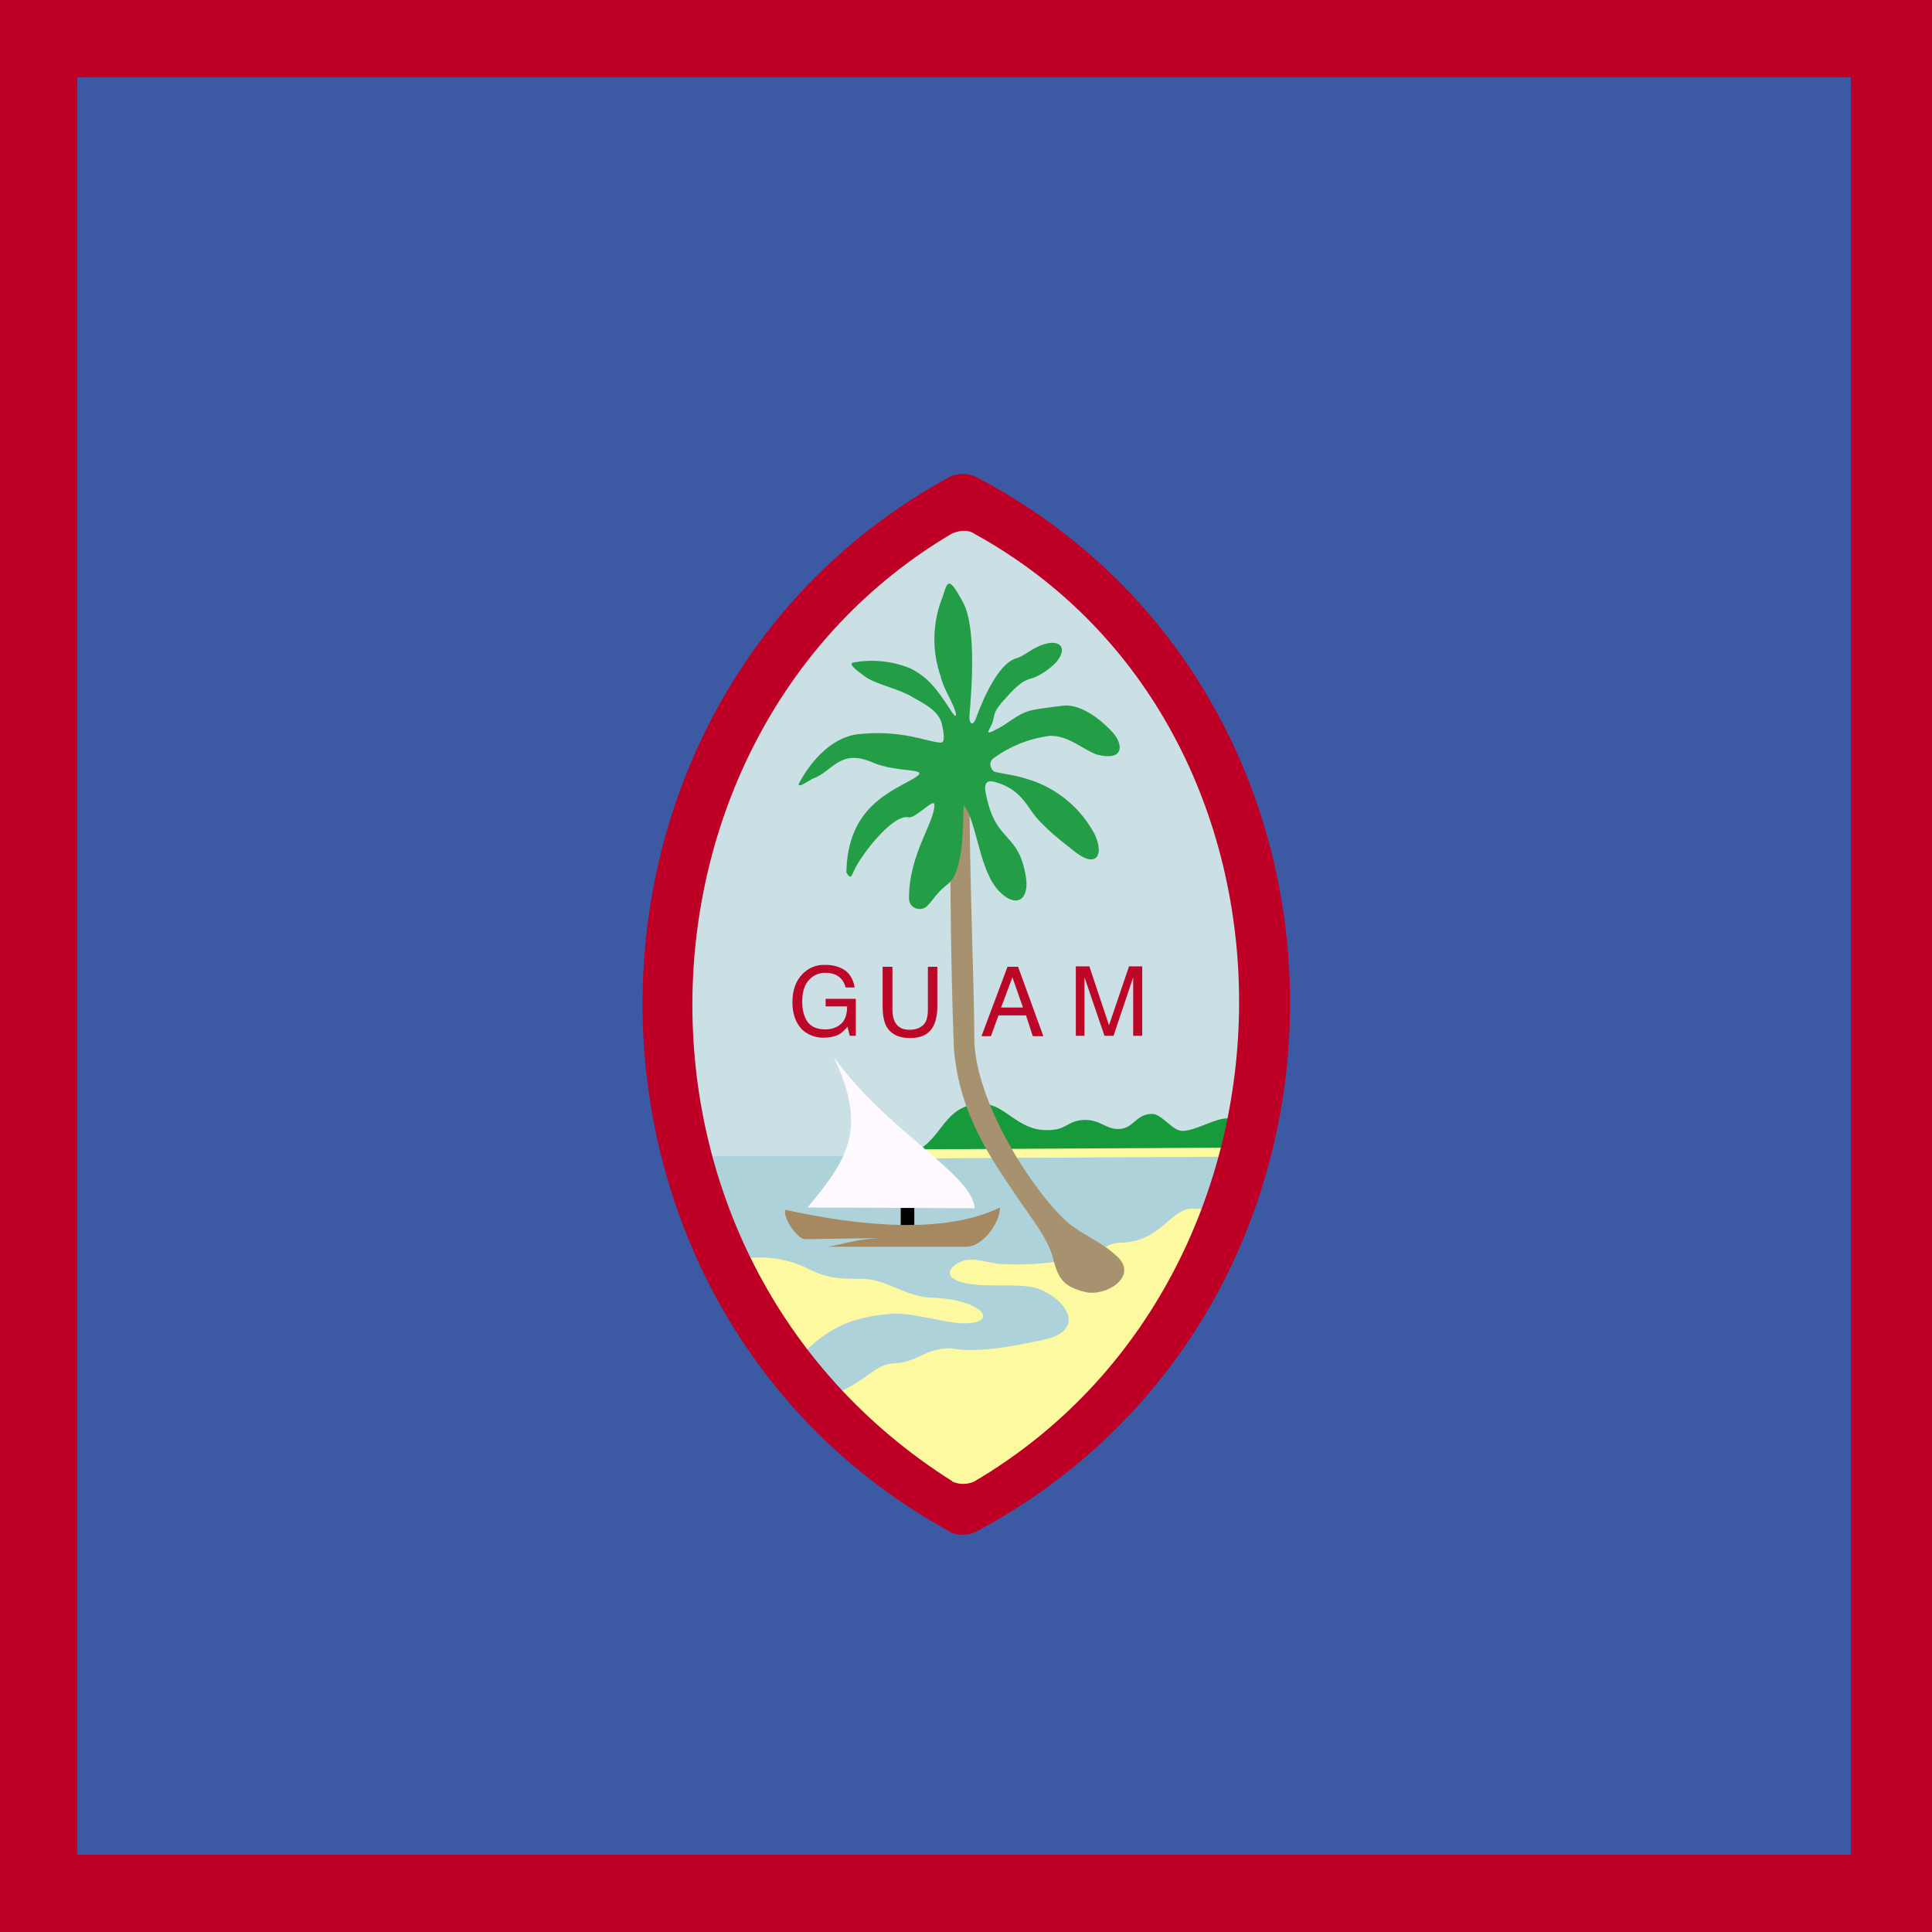
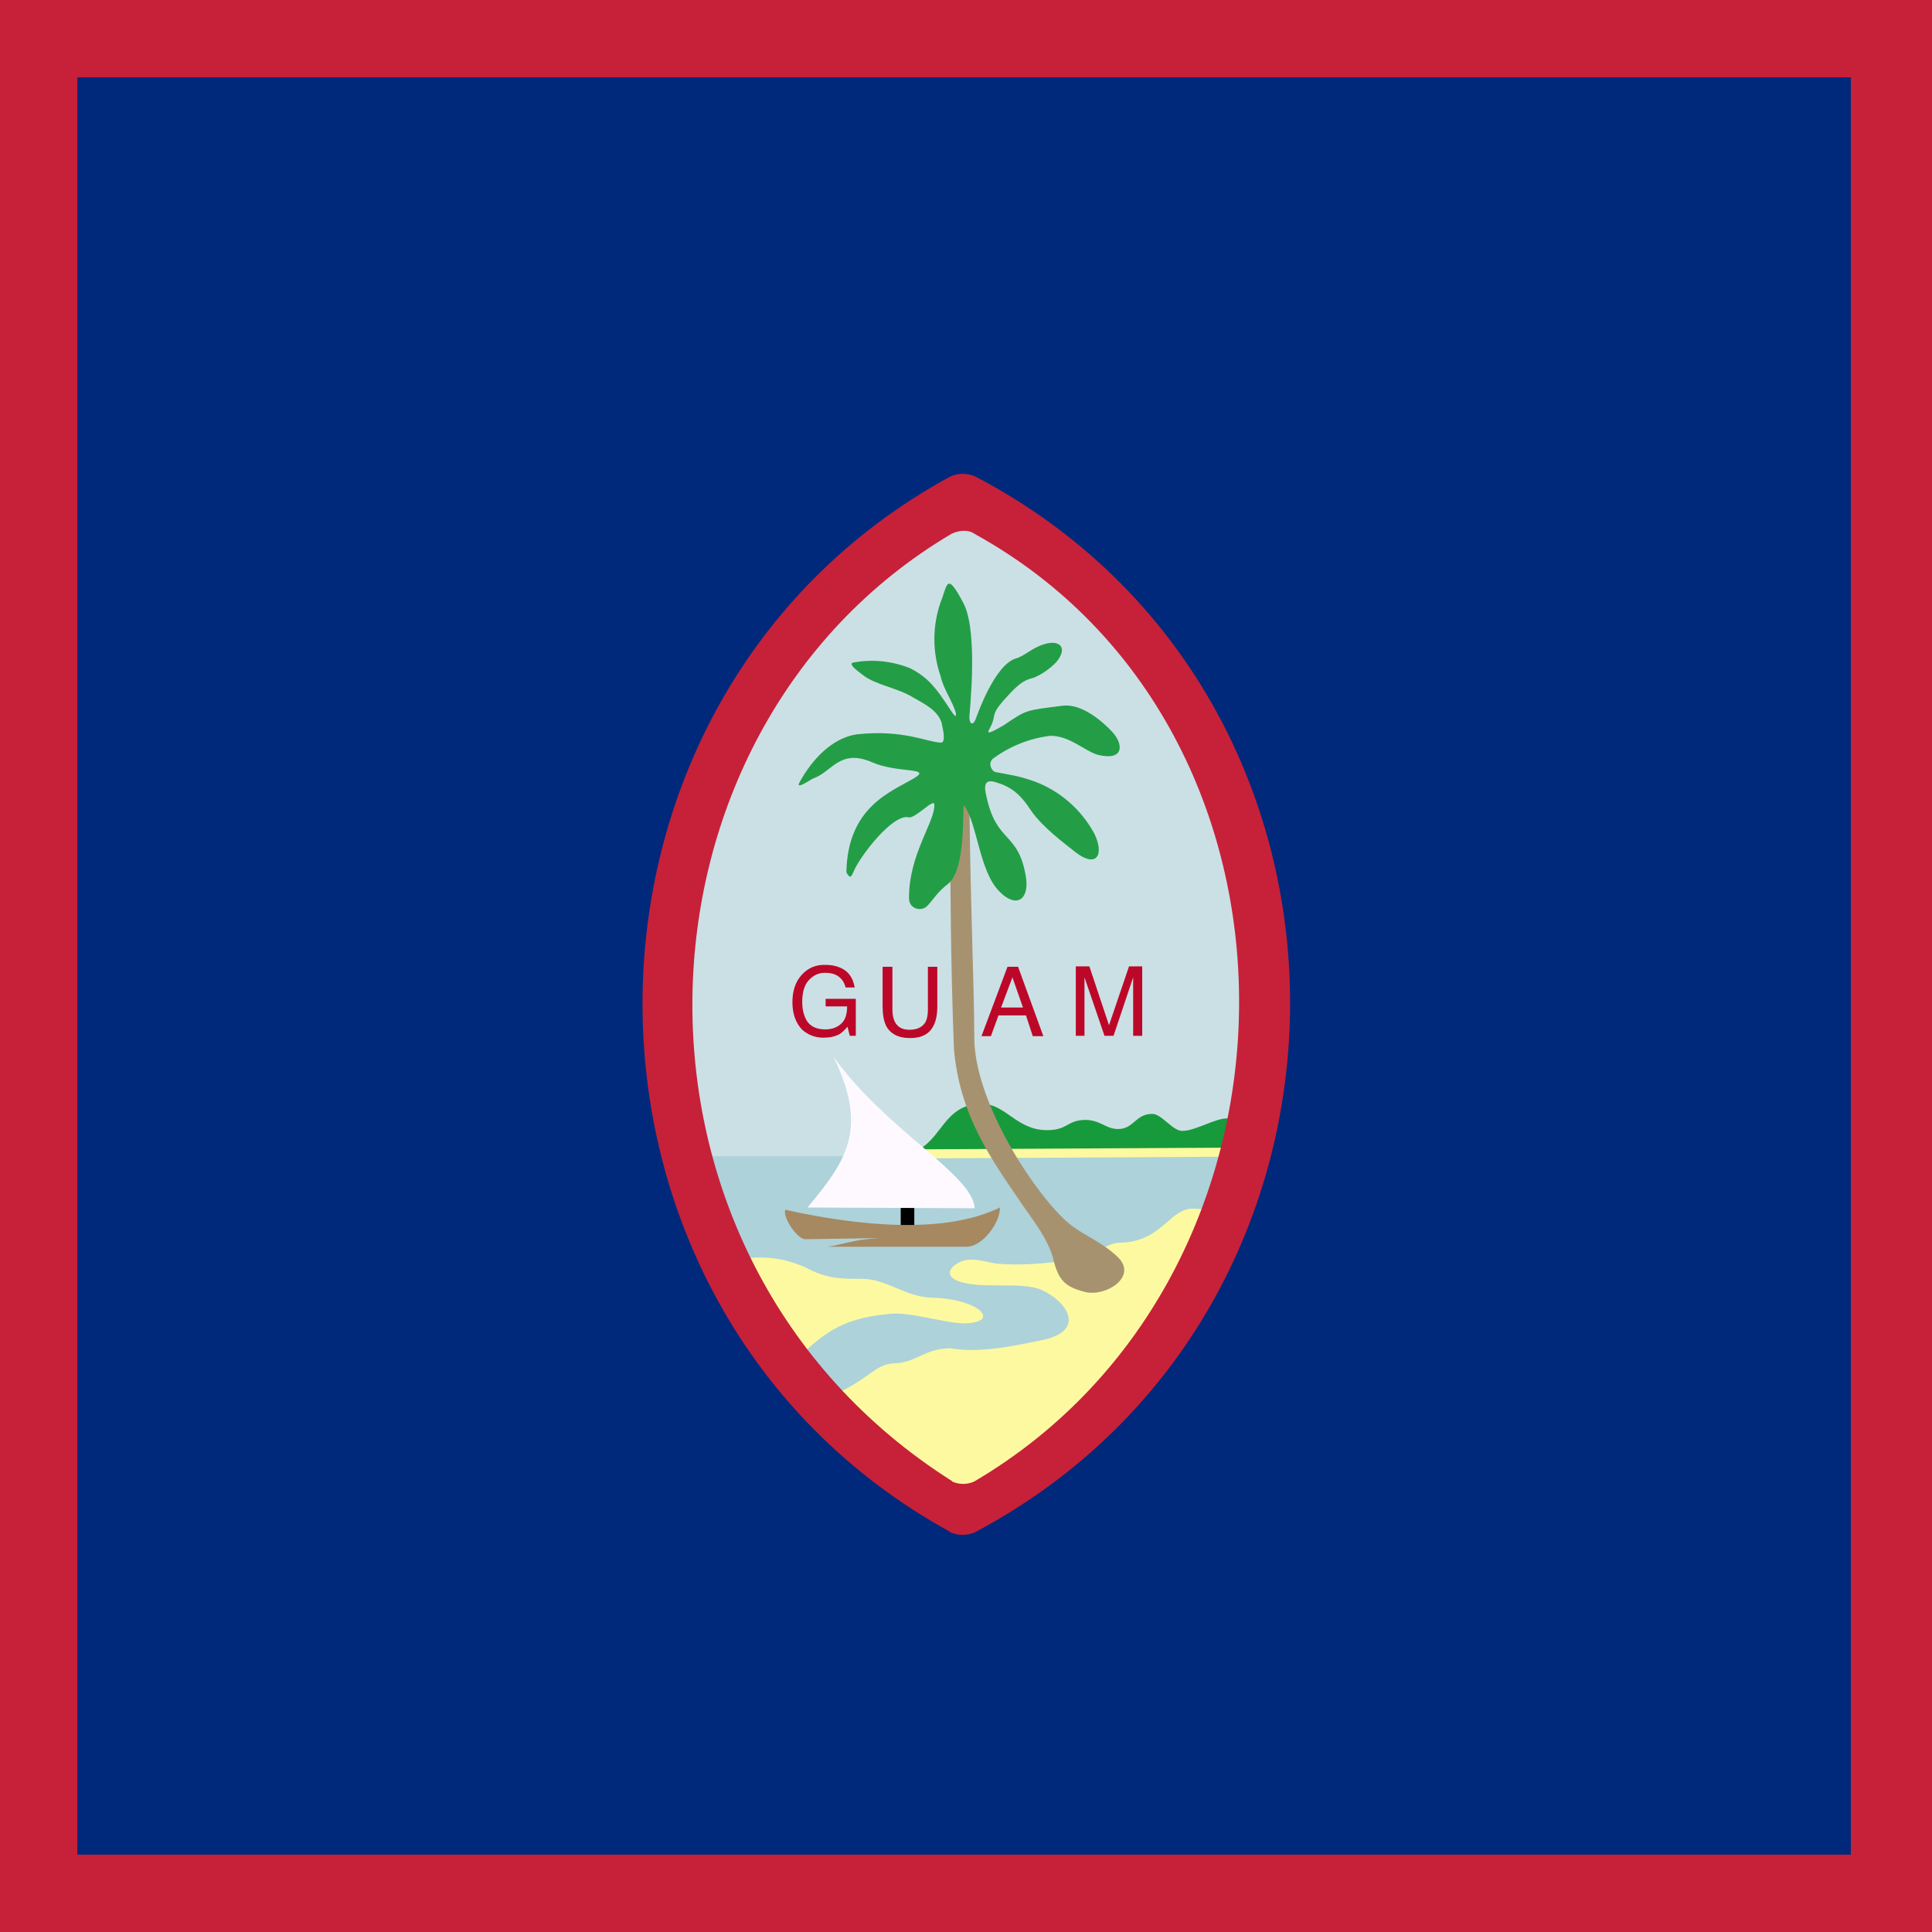
<svg xmlns="http://www.w3.org/2000/svg" id="flag-icons-gu" viewBox="0 0 512 512">
-   <path fill="#be0027" fill-rule="evenodd" d="M0 0h512v512H0z" />
-   <path fill="#3b5aa3" fill-rule="evenodd" d="M20.5 20.5h470v471h-470z" />
+   <path fill="#c62139" fill-rule="evenodd" d="M0 0h512v512H0z" />
+   <path fill="#00297b" fill-rule="evenodd" d="M20.5 20.5h470v471h-470z" />
  <path fill="#cbe0e5" fill-rule="evenodd" d="M251.9 396.1c1.8 1 4.7 1 6.3.1 103.3-55 103.4-205.8.1-260a8 8 0 0 0-6.6.1c-100.7 55.1-101 204.2.2 259.8" />
  <path fill="#add2d9" fill-rule="evenodd" d="M251.9 398.9c1.6 1.3 4.8 1.1 6.3 0 76.1-57 76.6-92.5 73.2-92.5H180.7c-2.3 0 1.3 36.1 71.2 92.4z" />
  <path fill="#fdf9a1" fill-rule="evenodd" d="M192.6 334.6a29 29 0 0 1 20.9 1.3c5.7 3 9 3 15.1 3 6.5.1 11.5 4.9 18.5 5 12.8.4 18.3 6.7 8.3 6.8-4.7 0-14.8-3.2-19.7-2.5-10.2 1-16.7 3.3-26.3 14l11.1 7.6c9.6-4 11.2-8.3 16.5-8.5 6-.2 8-4 15-4 7.9 1.5 18.5-1 24.8-2.3 11.1-2.6 5.8-10.3-.9-13.2-5.4-2.3-15.6 0-22-2.3-4.7-1.9-.8-4.9 1.8-5.5s5.4.4 8.6.9c5.8.5 13 0 18-.9 10.5-1.6 10-4.7 15.1-4.7a16 16 0 0 0 9-3.1c3-2 6-6 9.6-5.9l9.6.4L312 351l-38 38.8-19.8 7.5L211 369l-22-33.5z" />
  <path fill="#179a3b" fill-rule="evenodd" d="m242.4 305.1 87-.4 1.6-7.7-5.6-.6c-3.2-.2-8.5 3.3-12.1 3.3-2.6 0-5.5-4.6-8-4.5-4.4 0-4.8 4-9 4-3.4 0-4.8-2.6-9.2-2.4-4.6.3-4.2 2.8-10 2.7-7.7-.2-10.7-6.9-16.8-7-10.3 0-10.6 9.8-17.9 12.6" />
  <path fill="#fdf9a1" fill-rule="evenodd" d="m242.4 307 89.6-.5v-2.4l-91.6.5z" />
  <path fill="#a79270" fill-rule="evenodd" d="M279.2 334c1.4 5.2 2.9 7 8.4 8.4 5.5 1.3 13.9-4 8.7-9.2-5-4.8-10.2-6-14.6-10.4-9.4-9.2-23.5-31.9-23.5-47.8 0-13.8-1.3-41.9-1.3-68.5 0-1.8-5.2 4.8-5.2 6.5.2 23.6.2 41.3 1.1 65 1.5 17.4 9.8 29 17 39.6 3.3 5 8 10.5 9.4 16.3z" />
  <path fill="#239e46" fill-rule="evenodd" d="M211.9 207.3c-1.2 2.2 2.7-.6 3.6-1 5-1.7 7-8 15.6-4.3 6.8 3 16 1.3 11.2 4.2-6 3.6-17.7 7.5-18 25 1 1.7 1.2 1.4 2-.4 1.7-4 10.3-15.2 14.5-14.2 1.7.4 6.6-5 6.8-3.5.4 4.4-6.8 13.2-6.7 25 0 2.8 3.4 3.7 5 1.8 1.6-1.7 2.5-3.5 5.4-5.7 5-4.1 3.6-21.5 4.2-20.7 3.5 4.6 4 17.5 9.4 22.8 4.3 4.4 7.9 2.3 7-3.8-2-12.3-7.8-8.8-10.5-21.5-.6-2.5-.7-4.7 2.5-3.7 4 1.2 6.4 3 9.4 7.6 3 4.3 8.5 8.4 11.8 11 5.6 4.3 7.6.5 4.9-5a30 30 0 0 0-15.8-13.8c-4.6-1.6-6.3-1.7-10.4-2.5-1-.2-2.3-2.6-.3-3.8a32 32 0 0 1 14.8-5.8c5-.1 9 3.9 12.5 5 7.1 1.8 7-2.7 4-6-2.6-2.8-8-7.5-13-7-10.2 1.3-9.6 1-15.8 5.2-2.3 1.3-4.8 2.8-3.9 1.2 2.3-4.1.1-3.4 3.7-7.6 2.7-3 4.7-5.3 7.5-6 2.6-.7 6-3.4 7-4.8 2.6-3.5.4-5.5-3.5-4.3-3.4 1-5.3 3.2-7.6 3.8-5.5 1.7-10 14.3-10.6 16-.9 2.2-1.8 1.1-1.7-.7.8-8.8 1.6-23.7-1.5-29.8-4.7-9-4.3-4.8-6.1-.5a30 30 0 0 0 0 19.8c.7 3.3 3.4 7 4 9.7.3 2-1.3-.7-2.1-1.9-3-4.5-5.2-7.6-10-10a27 27 0 0 0-15.2-1.5c-1.3.4 1.5 2.4 2.7 3.3 3.2 2.6 9.3 3.4 13.4 6 3.6 2 6.3 3.5 7.4 6.5.5 2.2 1.2 5.5-.2 5.4-3.9-.2-9.9-3.5-22.2-2.2-6.3.9-11.7 6.3-15.2 12.7" />
  <path fill-rule="evenodd" d="M238.7 319.8h3.6v6h-3.6z" />
  <path fill="#fdf9ff" fill-rule="evenodd" d="M221 280.2c14.1 19.6 36.8 31 37.3 40L214 320c10.1-12.2 16.3-20.5 6.9-39.9z" />
  <path fill="#a68861" fill-rule="evenodd" d="M208.1 320.6c19.3 4.3 42.2 6.6 56.9-.6 0 4.3-4.8 10.4-8.8 10.4h-36.9c4.3-.6 6.7-1.9 13.7-2.3l-19.6.3c-2.1 0-6-5.7-5.3-7.8" />
-   <path fill="#be0027" fill-rule="evenodd" d="M251.7 406a8 8 0 0 0 6.8 0c111.1-59.1 111.2-221.3.2-279.6a8 8 0 0 0-7.1 0c-108.3 59.3-108.6 219.7.1 279.5zm.6-13.4a7 7 0 0 0 5.9 0c93-54.7 94.1-199.3.1-251.1-1.8-1.3-4.4-.9-6.2 0-89 52.7-94 191.4.2 251z" />
+   <path fill="#c62139" fill-rule="evenodd" d="M251.7 406a8 8 0 0 0 6.8 0c111.1-59.1 111.2-221.3.2-279.6a8 8 0 0 0-7.1 0c-108.3 59.3-108.6 219.7.1 279.5zm.6-13.4a7 7 0 0 0 5.9 0c93-54.7 94.1-199.3.1-251.1-1.8-1.3-4.4-.9-6.2 0-89 52.7-94 191.4.2 251z" />
  <path fill="#bd0728" d="M218.7 255.7q2.6 0 4.5 1 2.7 1.4 3.3 5h-2.4q-.5-2-2-3-1.3-.9-3.5-.9-2.5 0-4.3 2-1.7 1.9-1.7 5.7 0 3.2 1.4 5.3 1.5 2 4.7 2 2.5 0 4.1-1.4 1.7-1.4 1.7-4.7h-5.7v-2h8v9.8h-1.6l-.6-2.4q-1.2 1.4-2.2 2-1.7.9-4.2.9-3.2 0-5.6-2.1-2.6-2.7-2.6-7.3t2.5-7.3 6.2-2.6m-.4 0" aria-label="G" font-family="helvetica" font-size="25.6" />
  <path fill="#bd0728" d="M236.5 256.2v11.4q0 2 .7 3.3 1.1 2 3.8 2 3.1 0 4.3-2.1.6-1.2.6-3.2v-11.4h2.5v10.4q0 3.3-1 5.2-1.6 3.3-6.2 3.3-4.7 0-6.4-3.3-.9-1.9-.9-5.2v-10.4zm4.7 0" aria-label="U" font-family="helvetica" font-size="25.6" />
  <path fill="#bd0728" d="m271.1 267-2.8-8-3 8zm-4.1-10.8h2.8l6.7 18.4h-2.8l-1.8-5.5h-7.3l-2 5.5h-2.5z" aria-label="A" font-family="helvetica" font-size="25.6" />
  <path fill="#bd0728" d="M285.1 256.1h3.6l5.2 15.6 5.3-15.6h3.5v18.4h-2.4V259l-5.2 15.5h-2.4l-5.3-15.5v15.5h-2.3z" aria-label="M" font-family="helvetica" font-size="25.6" />
</svg>
